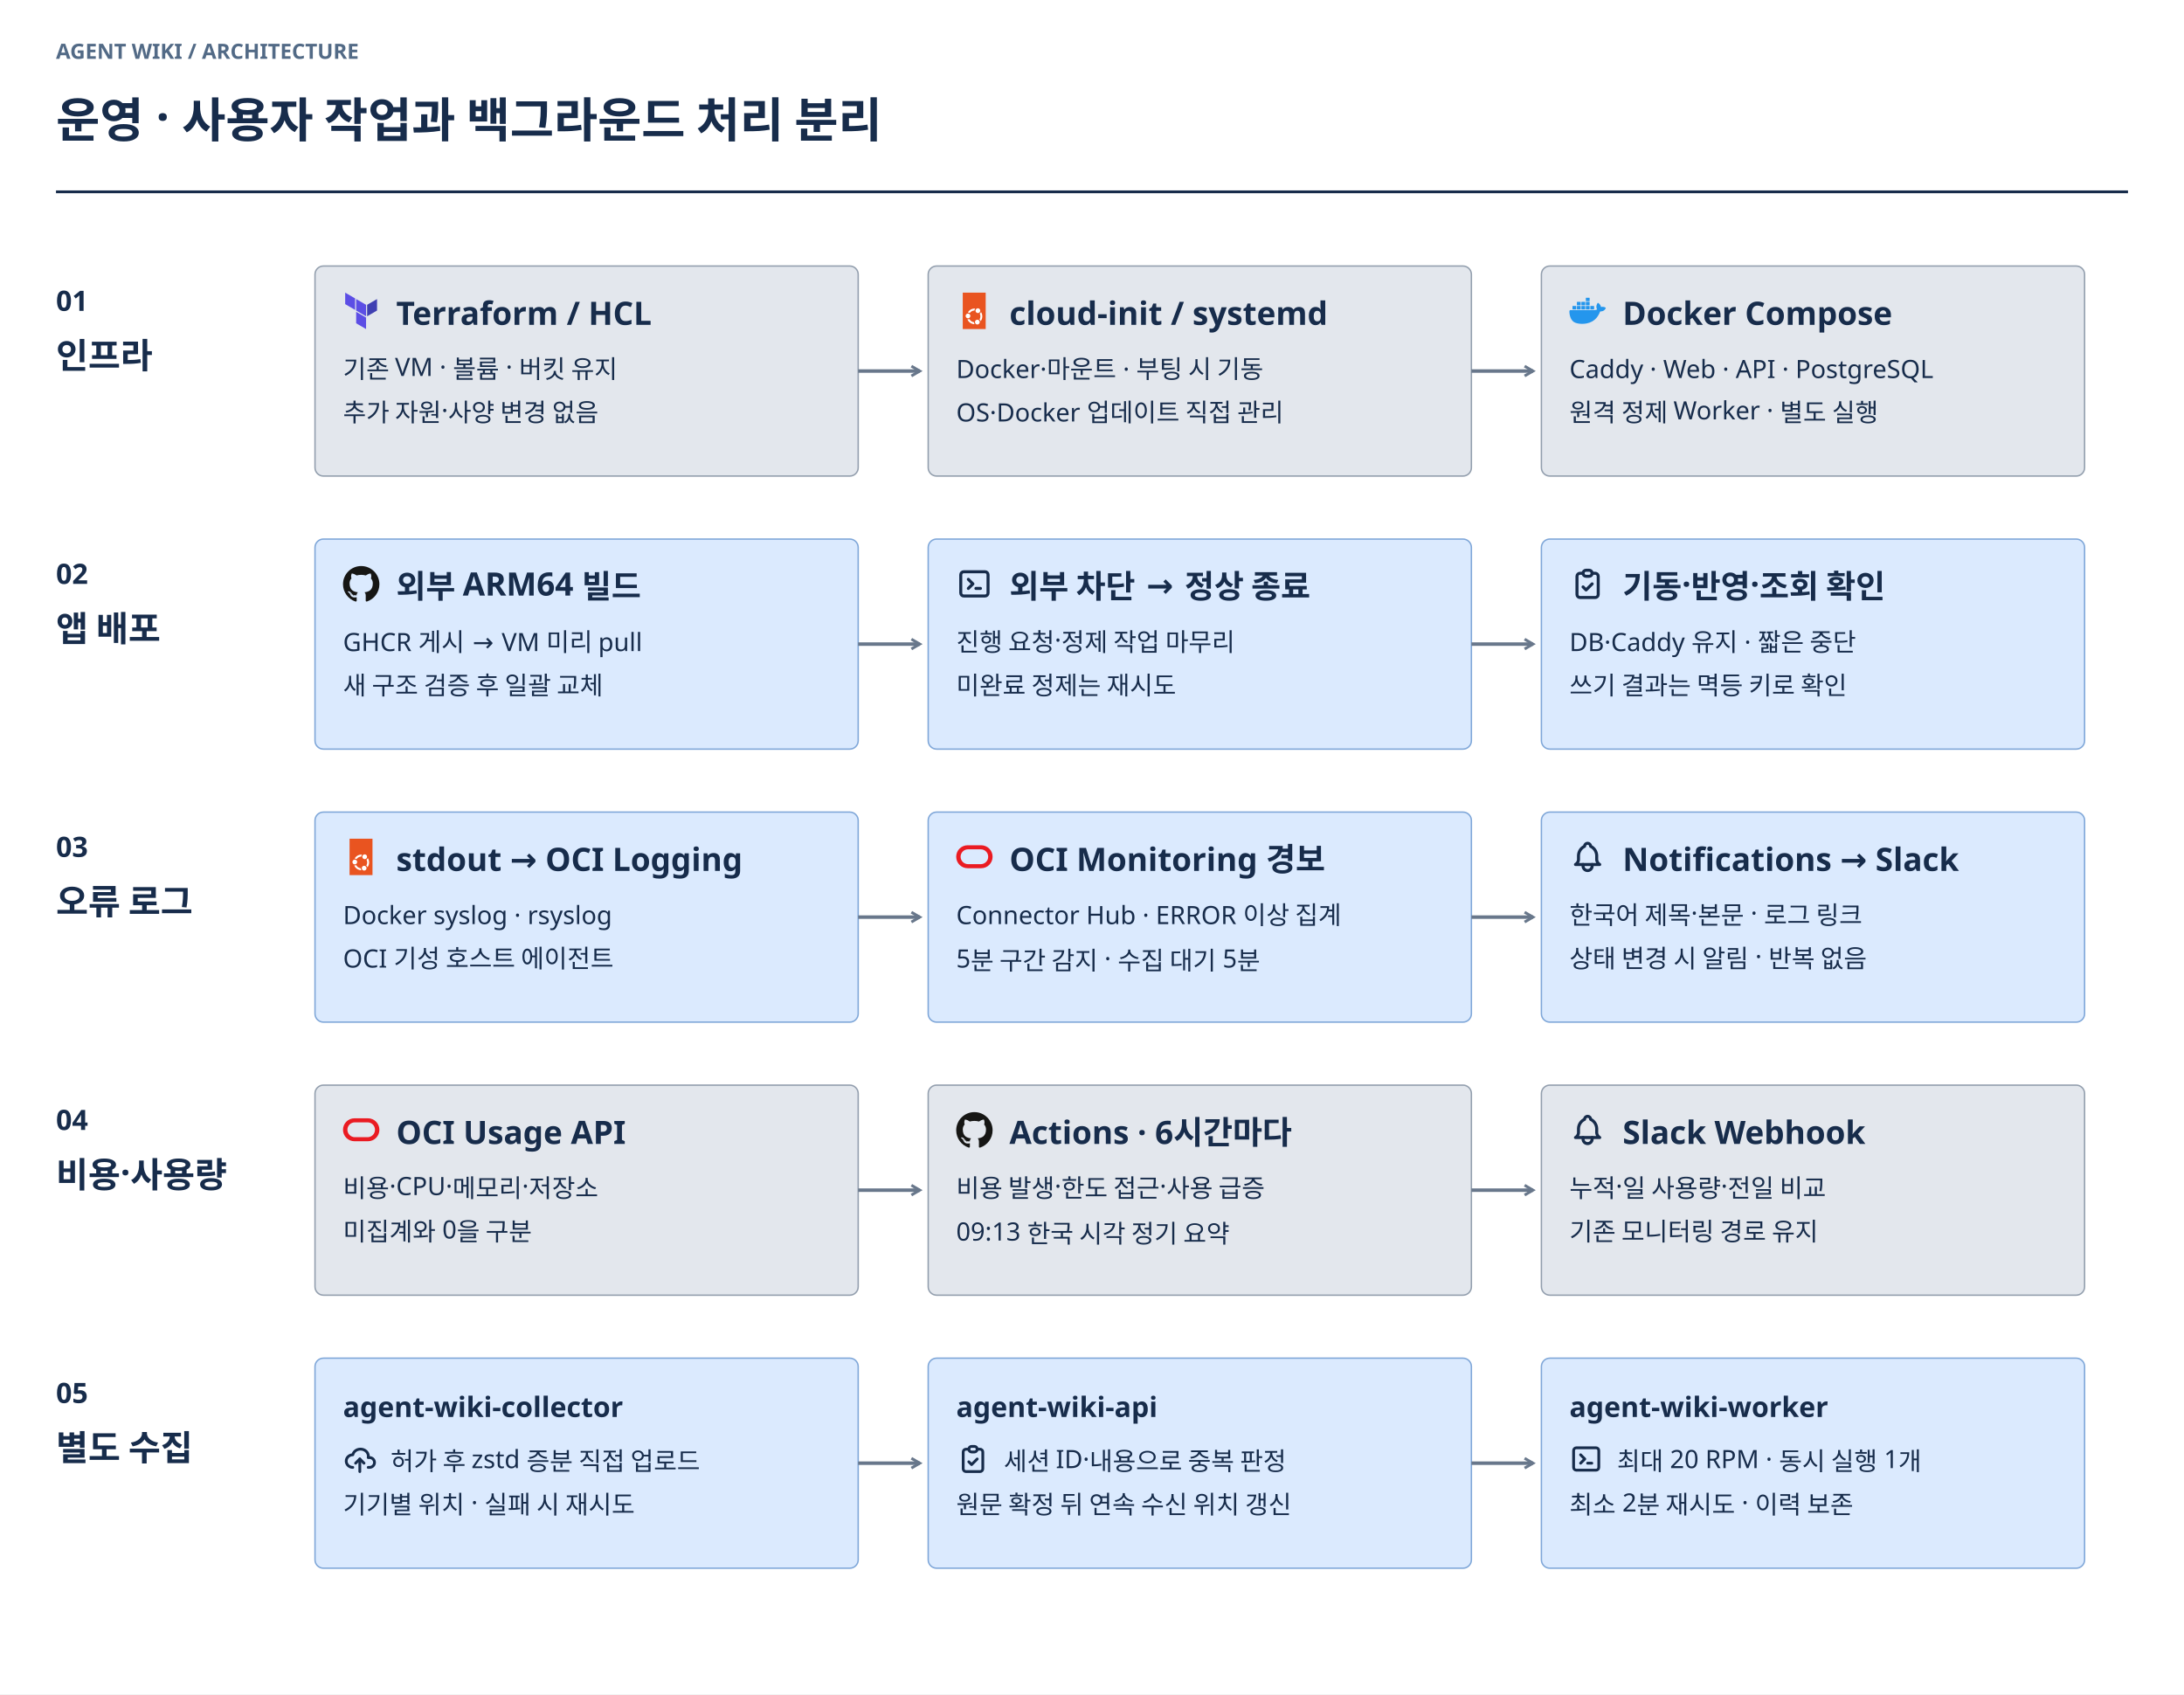
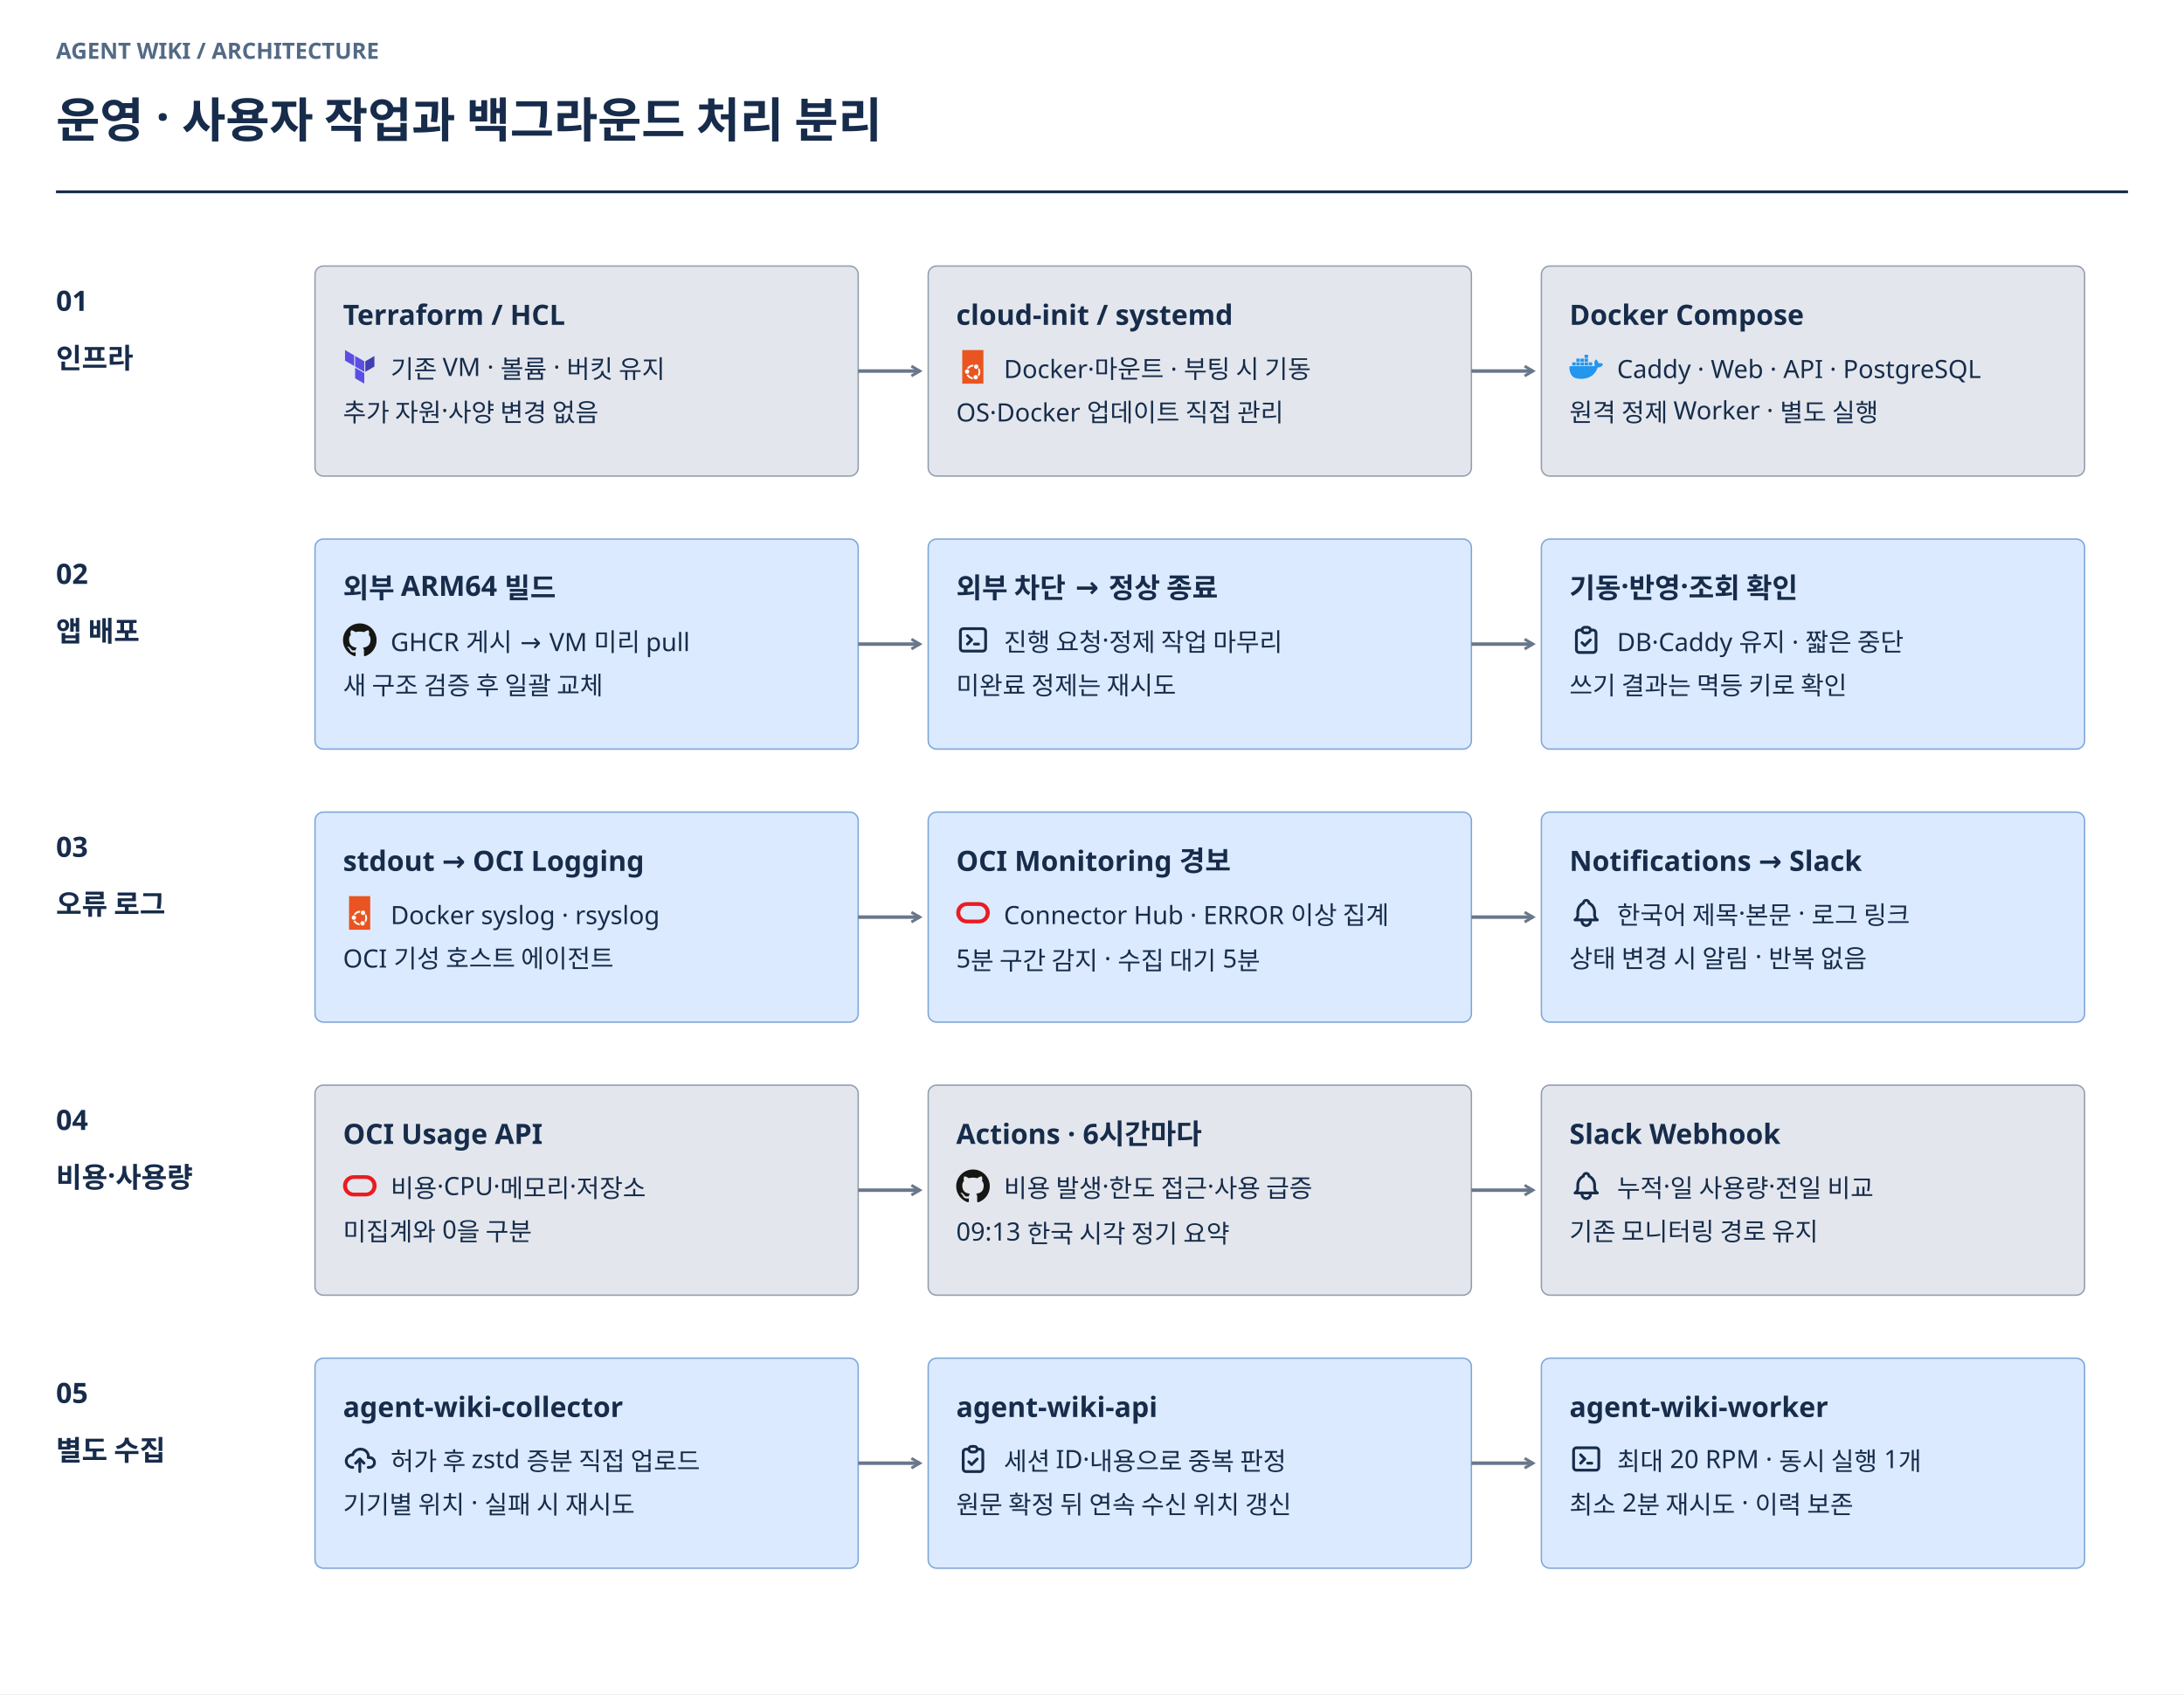
<svg xmlns="http://www.w3.org/2000/svg" width="1560" height="1210" viewBox="0 0 1560 1210" role="img" aria-labelledby="title desc">
  <defs>
    <marker id="arrow-ingest" markerWidth="9" markerHeight="9" refX="7" refY="4.5" orient="auto-start-reverse" markerUnits="userSpaceOnUse">
      <path d="M1 1 L7 4.5 L1 8" fill="none" stroke="#B35C00" stroke-width="2" />
    </marker>
    <marker id="arrow-query" markerWidth="9" markerHeight="9" refX="7" refY="4.5" orient="auto-start-reverse" markerUnits="userSpaceOnUse">
      <path d="M1 1 L7 4.5 L1 8" fill="none" stroke="#245CC5" stroke-width="2" />
    </marker>
    <marker id="arrow-ops" markerWidth="9" markerHeight="9" refX="7" refY="4.5" orient="auto-start-reverse" markerUnits="userSpaceOnUse">
      <path d="M1 1 L7 4.5 L1 8" fill="none" stroke="#68778B" stroke-width="2" />
    </marker>
    <marker id="arrow-relation" markerWidth="9" markerHeight="9" refX="7" refY="4.5" orient="auto-start-reverse" markerUnits="userSpaceOnUse">
      <path d="M1 1 L7 4.5 L1 8" fill="none" stroke="#8054A3" stroke-width="2" />
    </marker>
  </defs>
  <g font-family="Noto Sans KR, sans-serif">
    <rect width="1560" height="1210" fill="#FFFFFF" />
-     <text x="40" y="42" font-size="15" font-weight="700" fill="#526A86">AGENT WIKI / ARCHITECTURE</text>
+     <text x="40" y="42" font-size="16" font-weight="700" fill="#526A86">AGENT WIKI / ARCHITECTURE</text>
    <text x="40" y="98" font-size="34" font-weight="700" fill="#172C4B">운영 · 사용자 작업과 백그라운드 처리 분리</text>
    <path d="M40 137 H1520" stroke="#172C4B" stroke-width="2" />
    <text x="40" y="222" font-size="20" font-weight="700" fill="#172C4B">01</text>
-     <text x="40" y="263" font-size="25" font-weight="700" fill="#172C4B">인프라</text>
+     <text x="40" y="263" font-size="20" font-weight="700" fill="#172C4B">인프라</text>
    <rect x="225" y="190" width="388" height="150" rx="6" fill="#E3E7ED" stroke="#929EAD" />
-     <svg fill="none" viewBox="0 0 100 100" x="245" y="209" width="26" height="26" color="#172C4B">
+     <text x="245" y="232" font-size="20" font-weight="700" fill="#172C4B">Terraform / HCL</text>
+     <svg fill="none" viewBox="0 0 100 100" x="245" y="250" width="24" height="24" color="#172C4B">
      <path fill="#5c4ee5" d="M6 0v31.563l27.181 15.793V15.788zm57.344 33.4L36.156 17.619V49.18l27.188 15.794zm-.007 66.6-27.18-15.787V52.65l27.18 15.781z" />
      <path fill="#4040b2" d="M66.319 33.4v31.575L93.5 49.18V17.62z" />
    </svg>
-     <text x="283" y="232" font-size="23" font-weight="700" fill="#172C4B">Terraform / HCL</text>
-     <text x="245" y="270" font-size="18" font-weight="400" fill="#172C4B">기존 VM · 볼륨 · 버킷 유지</text>
+     <text x="279" y="270" font-size="18" font-weight="400" fill="#172C4B">기존 VM · 볼륨 · 버킷 유지</text>
    <text x="245" y="301" font-size="18" font-weight="400" fill="#172C4B">추가 자원·사양 변경 없음</text>
    <path d="M613 265 H657" fill="none" stroke="#68778B" stroke-width="2.5" stroke-linejoin="round" marker-end="url(#arrow-ops)" />
    <rect x="663" y="190" width="388" height="150" rx="6" fill="#E3E7ED" stroke="#929EAD" />
-     <svg fill="none" viewBox="0 0 100 100" x="683" y="209" width="26" height="26" color="#172C4B">
+     <text x="683" y="232" font-size="20" font-weight="700" fill="#172C4B">cloud-init / systemd</text>
+     <svg fill="none" viewBox="0 0 100 100" x="683" y="250" width="24" height="24" color="#172C4B">
      <path fill="#e95420" d="M81.018 0H18v100h63.018z" />
      <path fill="#fff" d="M32.408 70.555c3.602 0 6.524-2.944 6.524-6.576 0-3.63-2.922-6.574-6.524-6.574-3.603 0-6.523 2.943-6.523 6.575 0 3.63 2.92 6.575 6.523 6.575m27.17-14.418c3.604 0 6.524-2.943 6.524-6.575 0-3.63-2.92-6.575-6.524-6.575-3.602 0-6.523 2.944-6.523 6.575s2.921 6.575 6.523 6.575M47.122 80.905c-4.7-1.015-8.626-4.04-10.834-8.33a9.3 9.3 0 0 1-5.578.69C33.38 79.877 39.045 84.68 46 86.183c1.526.33 3.08.49 4.633.48a9.45 9.45 0 0 1-1.91-5.498 16 16 0 0 1-1.6-.263zm10.99 6.61c3.603 0 6.523-2.944 6.523-6.575s-2.92-6.575-6.523-6.575-6.524 2.943-6.524 6.575c0 3.63 2.921 6.575 6.523 6.575m9.078-8.99a21.62 21.62 0 0 0 4.241-17.358 21.7 21.7 0 0 0-3.173-7.882 9.45 9.45 0 0 1-3.668 4.33 16.2 16.2 0 0 1 1.508 10.918 16.2 16.2 0 0 1-2.029 5.094 9.45 9.45 0 0 1 3.123 4.9zM31.906 54.55a9.2 9.2 0 0 1 2.465.2 9.2 9.2 0 0 1 2.979 1.21c2.937-4.258 7.676-6.812 12.811-6.908a9.53 9.53 0 0 1 1.98-5.333c-8.205-.654-16.178 3.614-20.238 10.833z" />
    </svg>
-     <text x="721" y="232" font-size="23" font-weight="700" fill="#172C4B">cloud-init / systemd</text>
-     <text x="683" y="270" font-size="18" font-weight="400" fill="#172C4B">Docker·마운트 · 부팅 시 기동</text>
+     <text x="717" y="270" font-size="18" font-weight="400" fill="#172C4B">Docker·마운트 · 부팅 시 기동</text>
    <text x="683" y="301" font-size="18" font-weight="400" fill="#172C4B">OS·Docker 업데이트 직접 관리</text>
    <path d="M1051 265 H1095" fill="none" stroke="#68778B" stroke-width="2.5" stroke-linejoin="round" marker-end="url(#arrow-ops)" />
    <rect x="1101" y="190" width="388" height="150" rx="6" fill="#E3E7ED" stroke="#929EAD" />
-     <svg fill="none" viewBox="0 0 100 100" x="1121" y="209" width="26" height="26" color="#172C4B">
-       <g fill="#2496ed" clip-path="url(#docker-1121-209-a)">
+     <text x="1121" y="232" font-size="20" font-weight="700" fill="#172C4B">Docker Compose</text>
+     <svg fill="none" viewBox="0 0 100 100" x="1121" y="250" width="24" height="24" color="#172C4B">
+       <g fill="#2496ed" clip-path="url(#docker-1121-250-a)">
        <path d="M99.014 41.088c-.271-.215-2.803-2.127-8.142-2.127-1.41.006-2.817.127-4.207.362-1.034-7.083-6.89-10.537-7.153-10.692l-1.433-.827-.943 1.361a19.2 19.2 0 0 0-2.55 5.96c-.955 4.043-.374 7.84 1.68 11.087-2.48 1.382-6.459 1.723-7.264 1.753H3.131a3.13 3.13 0 0 0-3.127 3.113A47.4 47.4 0 0 0 2.89 68.004c2.27 5.951 5.645 10.334 10.037 13.017 4.922 3.014 12.918 4.736 21.982 4.736a65.6 65.6 0 0 0 12.207-1.106 51 51 0 0 0 15.932-5.787 43.8 43.8 0 0 0 10.872-8.9c5.22-5.908 8.328-12.488 10.64-18.335h.922c5.714 0 9.227-2.286 11.165-4.203a12.2 12.2 0 0 0 2.945-4.361l.409-1.197z" />
        <path d="M9.236 46.036h8.827a.77.77 0 0 0 .771-.771v-7.863a.77.77 0 0 0-.766-.775H9.236a.77.77 0 0 0-.77.771v7.867c0 .426.345.77.77.77m12.164.001h8.828a.77.77 0 0 0 .77-.771v-7.863a.77.77 0 0 0-.766-.775H21.4a.775.775 0 0 0-.775.775v7.863c.003.426.349.77.775.77m12.35.001h8.827a.77.77 0 0 0 .77-.771v-7.863a.77.77 0 0 0-.766-.775h-8.832a.77.77 0 0 0-.77.771v7.867c0 .426.345.77.77.77m12.204.001h8.827a.775.775 0 0 0 .775-.771v-7.863a.775.775 0 0 0-.775-.775h-8.827a.77.77 0 0 0-.771.771v7.867c0 .426.345.77.77.77M21.4 34.724h8.828a.775.775 0 0 0 .77-.775v-7.862a.77.77 0 0 0-.77-.771H21.4a.775.775 0 0 0-.776.77v7.863a.78.78 0 0 0 .776.775m12.35 0h8.827a.775.775 0 0 0 .77-.775v-7.862a.77.77 0 0 0-.77-.771H33.75a.77.77 0 0 0-.771.77v7.863c0 .426.344.773.77.775m12.204 0h8.827a.78.78 0 0 0 .775-.775v-7.862a.775.775 0 0 0-.775-.771h-8.827a.77.77 0 0 0-.771.77v7.863c0 .426.344.773.77.775m.001-11.316h8.827a.775.775 0 0 0 .775-.77V14.77a.775.775 0 0 0-.775-.77h-8.827a.77.77 0 0 0-.771.77v7.868c0 .425.345.77.77.77m12.311 22.628h8.827a.775.775 0 0 0 .775-.771v-7.863a.775.775 0 0 0-.775-.775h-8.827a.77.77 0 0 0-.77.771v7.867c0 .426.345.77.77.77" />
      </g>
      <defs>
-         <clipPath id="docker-1121-209-a">
+         <clipPath id="docker-1121-250-a">
          <path fill="#fff" d="M0 0h100v100H0z" />
        </clipPath>
      </defs>
    </svg>
-     <text x="1159" y="232" font-size="23" font-weight="700" fill="#172C4B">Docker Compose</text>
-     <text x="1121" y="270" font-size="18" font-weight="400" fill="#172C4B">Caddy · Web · API · PostgreSQL</text>
+     <text x="1155" y="270" font-size="18" font-weight="400" fill="#172C4B">Caddy · Web · API · PostgreSQL</text>
    <text x="1121" y="301" font-size="18" font-weight="400" fill="#172C4B">원격 정제 Worker · 별도 실행</text>
    <text x="40" y="417" font-size="20" font-weight="700" fill="#172C4B">02</text>
-     <text x="40" y="458" font-size="25" font-weight="700" fill="#172C4B">앱 배포</text>
+     <text x="40" y="458" font-size="20" font-weight="700" fill="#172C4B">앱 배포</text>
    <rect x="225" y="385" width="388" height="150" rx="6" fill="#DBEAFE" stroke="#7EA6D8" />
-     <svg fill="none" viewBox="0 0 100 100" x="245" y="404" width="26" height="26" color="#172C4B">
+     <text x="245" y="427" font-size="20" font-weight="700" fill="#172C4B">외부 ARM64 빌드</text>
+     <svg fill="none" viewBox="0 0 100 100" x="245" y="445" width="24" height="24" color="#172C4B">
      <path fill="#161614" d="M50 1C22.39 1 0 23.386 0 51c0 22.092 14.327 40.834 34.193 47.446 2.499.462 3.417-1.085 3.417-2.406 0-1.192-.047-5.131-.068-9.309-13.91 3.025-16.846-5.9-16.846-5.9-2.274-5.779-5.551-7.315-5.551-7.315-4.537-3.104.341-3.04.341-3.04 5.022.353 7.665 5.153 7.665 5.153 4.46 7.644 11.697 5.434 14.55 4.156.449-3.232 1.745-5.437 3.175-6.686-11.106-1.264-22.78-5.552-22.78-24.71 0-5.459 1.953-9.92 5.151-13.42-.519-1.26-2.23-6.346.485-13.233 0 0 4.198-1.344 13.753 5.125 3.988-1.108 8.266-1.663 12.515-1.682 4.25.019 8.53.574 12.526 1.682 9.544-6.469 13.736-5.125 13.736-5.125 2.722 6.887 1.01 11.973.49 13.232 3.206 3.502 5.146 7.962 5.146 13.42 0 19.205-11.697 23.434-22.83 24.671 1.793 1.552 3.391 4.595 3.391 9.26 0 6.69-.058 12.074-.058 13.721 0 1.33.9 2.89 3.435 2.399C85.692 91.819 100 73.085 100 51c0-27.614-22.386-50-50-50" />
      <path fill="#161614" d="M18.727 72.227c-.11.248-.502.322-.857.152-.363-.163-.567-.502-.45-.751.109-.256.5-.327.862-.156.363.163.57.505.445.755m2.46 2.194c-.24.221-.706.118-1.022-.231-.327-.349-.388-.814-.146-1.04.246-.22.698-.117 1.026.232.327.353.39.816.14 1.04zm1.687 2.808c-.307.213-.808.013-1.118-.432-.306-.444-.306-.977.007-1.191.31-.214.804-.021 1.118.42.305.452.305.985-.008 1.203m2.853 3.252c-.274.302-.858.22-1.285-.192-.437-.403-.56-.975-.284-1.277.277-.303.864-.218 1.295.191.434.403.566.979.274 1.278m3.688 1.098c-.12.391-.683.57-1.25.403-.565-.171-.935-.63-.821-1.026.118-.394.682-.58 1.253-.401.565.17.936.625.818 1.024m4.197.465c.014.413-.466.755-1.06.762-.599.013-1.082-.32-1.088-.726 0-.416.469-.755 1.067-.765.594-.012 1.081.32 1.081.73m4.123-.158c.071.403-.342.816-.932.926-.58.106-1.118-.143-1.192-.541-.072-.413.35-.826.928-.933.592-.103 1.12.14 1.196.548" />
    </svg>
-     <text x="283" y="427" font-size="23" font-weight="700" fill="#172C4B">외부 ARM64 빌드</text>
-     <text x="245" y="465" font-size="18" font-weight="400" fill="#172C4B">GHCR 게시 → VM 미리 pull</text>
+     <text x="279" y="465" font-size="18" font-weight="400" fill="#172C4B">GHCR 게시 → VM 미리 pull</text>
    <text x="245" y="496" font-size="18" font-weight="400" fill="#172C4B">새 구조 검증 후 일괄 교체</text>
    <path d="M613 460 H657" fill="none" stroke="#68778B" stroke-width="2.5" stroke-linejoin="round" marker-end="url(#arrow-ops)" />
    <rect x="663" y="385" width="388" height="150" rx="6" fill="#DBEAFE" stroke="#7EA6D8" />
-     <svg width="26" height="26" viewBox="0 0 24 24" fill="none" stroke="currentColor" stroke-width="2" stroke-linecap="round" stroke-linejoin="round" x="683" y="404" color="#172C4B">
+     <text x="683" y="427" font-size="20" font-weight="700" fill="#172C4B">외부 차단 → 정상 종료</text>
+     <svg width="24" height="24" viewBox="0 0 24 24" fill="none" stroke="currentColor" stroke-width="2" stroke-linecap="round" stroke-linejoin="round" x="683" y="445" color="#172C4B">
      <path d="M8 9l3 3l-3 3" />
      <path d="M13 15l3 0" />
      <path d="M3 4m0 2a2 2 0 0 1 2 -2h14a2 2 0 0 1 2 2v12a2 2 0 0 1 -2 2h-14a2 2 0 0 1 -2 -2z" />
    </svg>
-     <text x="721" y="427" font-size="23" font-weight="700" fill="#172C4B">외부 차단 → 정상 종료</text>
-     <text x="683" y="465" font-size="18" font-weight="400" fill="#172C4B">진행 요청·정제 작업 마무리</text>
+     <text x="717" y="465" font-size="18" font-weight="400" fill="#172C4B">진행 요청·정제 작업 마무리</text>
    <text x="683" y="496" font-size="18" font-weight="400" fill="#172C4B">미완료 정제는 재시도</text>
    <path d="M1051 460 H1095" fill="none" stroke="#68778B" stroke-width="2.5" stroke-linejoin="round" marker-end="url(#arrow-ops)" />
    <rect x="1101" y="385" width="388" height="150" rx="6" fill="#DBEAFE" stroke="#7EA6D8" />
-     <svg width="26" height="26" viewBox="0 0 24 24" fill="none" stroke="currentColor" stroke-width="2" stroke-linecap="round" stroke-linejoin="round" x="1121" y="404" color="#172C4B">
+     <text x="1121" y="427" font-size="20" font-weight="700" fill="#172C4B">기동·반영·조회 확인</text>
+     <svg width="24" height="24" viewBox="0 0 24 24" fill="none" stroke="currentColor" stroke-width="2" stroke-linecap="round" stroke-linejoin="round" x="1121" y="445" color="#172C4B">
      <path d="M9 5h-2a2 2 0 0 0 -2 2v12a2 2 0 0 0 2 2h10a2 2 0 0 0 2 -2v-12a2 2 0 0 0 -2 -2h-2" />
      <path d="M9 3m0 2a2 2 0 0 1 2 -2h2a2 2 0 0 1 2 2v0a2 2 0 0 1 -2 2h-2a2 2 0 0 1 -2 -2z" />
      <path d="M9 14l2 2l4 -4" />
    </svg>
-     <text x="1159" y="427" font-size="23" font-weight="700" fill="#172C4B">기동·반영·조회 확인</text>
-     <text x="1121" y="465" font-size="18" font-weight="400" fill="#172C4B">DB·Caddy 유지 · 짧은 중단</text>
+     <text x="1155" y="465" font-size="18" font-weight="400" fill="#172C4B">DB·Caddy 유지 · 짧은 중단</text>
    <text x="1121" y="496" font-size="18" font-weight="400" fill="#172C4B">쓰기 결과는 멱등 키로 확인</text>
    <text x="40" y="612" font-size="20" font-weight="700" fill="#172C4B">03</text>
-     <text x="40" y="653" font-size="25" font-weight="700" fill="#172C4B">오류 로그</text>
+     <text x="40" y="653" font-size="20" font-weight="700" fill="#172C4B">오류 로그</text>
    <rect x="225" y="580" width="388" height="150" rx="6" fill="#DBEAFE" stroke="#7EA6D8" />
-     <svg fill="none" viewBox="0 0 100 100" x="245" y="599" width="26" height="26" color="#172C4B">
+     <text x="245" y="622" font-size="20" font-weight="700" fill="#172C4B">stdout → OCI Logging</text>
+     <svg fill="none" viewBox="0 0 100 100" x="245" y="640" width="24" height="24" color="#172C4B">
      <path fill="#e95420" d="M81.018 0H18v100h63.018z" />
      <path fill="#fff" d="M32.408 70.555c3.602 0 6.524-2.944 6.524-6.576 0-3.63-2.922-6.574-6.524-6.574-3.603 0-6.523 2.943-6.523 6.575 0 3.63 2.92 6.575 6.523 6.575m27.17-14.418c3.604 0 6.524-2.943 6.524-6.575 0-3.63-2.92-6.575-6.524-6.575-3.602 0-6.523 2.944-6.523 6.575s2.921 6.575 6.523 6.575M47.122 80.905c-4.7-1.015-8.626-4.04-10.834-8.33a9.3 9.3 0 0 1-5.578.69C33.38 79.877 39.045 84.68 46 86.183c1.526.33 3.08.49 4.633.48a9.45 9.45 0 0 1-1.91-5.498 16 16 0 0 1-1.6-.263zm10.99 6.61c3.603 0 6.523-2.944 6.523-6.575s-2.92-6.575-6.523-6.575-6.524 2.943-6.524 6.575c0 3.63 2.921 6.575 6.523 6.575m9.078-8.99a21.62 21.62 0 0 0 4.241-17.358 21.7 21.7 0 0 0-3.173-7.882 9.45 9.45 0 0 1-3.668 4.33 16.2 16.2 0 0 1 1.508 10.918 16.2 16.2 0 0 1-2.029 5.094 9.45 9.45 0 0 1 3.123 4.9zM31.906 54.55a9.2 9.2 0 0 1 2.465.2 9.2 9.2 0 0 1 2.979 1.21c2.937-4.258 7.676-6.812 12.811-6.908a9.53 9.53 0 0 1 1.98-5.333c-8.205-.654-16.178 3.614-20.238 10.833z" />
    </svg>
-     <text x="283" y="622" font-size="23" font-weight="700" fill="#172C4B">stdout → OCI Logging</text>
-     <text x="245" y="660" font-size="18" font-weight="400" fill="#172C4B">Docker syslog · rsyslog</text>
+     <text x="279" y="660" font-size="18" font-weight="400" fill="#172C4B">Docker syslog · rsyslog</text>
    <text x="245" y="691" font-size="18" font-weight="400" fill="#172C4B">OCI 기성 호스트 에이전트</text>
    <path d="M613 655 H657" fill="none" stroke="#68778B" stroke-width="2.5" stroke-linejoin="round" marker-end="url(#arrow-ops)" />
    <rect x="663" y="580" width="388" height="150" rx="6" fill="#DBEAFE" stroke="#7EA6D8" />
-     <svg fill="none" viewBox="0 0 100 100" x="683" y="599" width="26" height="26" color="#172C4B">
+     <text x="683" y="622" font-size="20" font-weight="700" fill="#172C4B">OCI Monitoring 경보</text>
+     <svg fill="none" viewBox="0 0 100 100" x="683" y="640" width="24" height="24" color="#172C4B">
      <path fill="#ea1b22" d="M31.529 81.056C14.013 81.056 0 67.044 0 49.528s14.013-31.529 31.529-31.529H68.47c17.517 0 31.53 14.013 31.53 31.529S85.987 81.056 68.471 81.056zM67.516 69.91c11.465 0 20.382-9.236 20.382-20.382 0-11.465-9.236-20.382-20.382-20.382H32.484c-11.465 0-20.382 9.235-20.382 20.382 0 11.146 9.236 20.382 20.382 20.382z" />
    </svg>
-     <text x="721" y="622" font-size="23" font-weight="700" fill="#172C4B">OCI Monitoring 경보</text>
-     <text x="683" y="660" font-size="18" font-weight="400" fill="#172C4B">Connector Hub · ERROR 이상 집계</text>
+     <text x="717" y="660" font-size="18" font-weight="400" fill="#172C4B">Connector Hub · ERROR 이상 집계</text>
    <text x="683" y="691" font-size="18" font-weight="400" fill="#172C4B">5분 구간 감지 · 수집 대기 5분</text>
    <path d="M1051 655 H1095" fill="none" stroke="#68778B" stroke-width="2.5" stroke-linejoin="round" marker-end="url(#arrow-ops)" />
    <rect x="1101" y="580" width="388" height="150" rx="6" fill="#DBEAFE" stroke="#7EA6D8" />
-     <svg width="26" height="26" viewBox="0 0 24 24" fill="none" stroke="currentColor" stroke-width="2" stroke-linecap="round" stroke-linejoin="round" x="1121" y="599" color="#172C4B">
+     <text x="1121" y="622" font-size="20" font-weight="700" fill="#172C4B">Notifications → Slack</text>
+     <svg width="24" height="24" viewBox="0 0 24 24" fill="none" stroke="currentColor" stroke-width="2" stroke-linecap="round" stroke-linejoin="round" x="1121" y="640" color="#172C4B">
      <path d="M10 5a2 2 0 1 1 4 0a7 7 0 0 1 4 6v3a4 4 0 0 0 2 3h-16a4 4 0 0 0 2 -3v-3a7 7 0 0 1 4 -6" />
      <path d="M9 17v1a3 3 0 0 0 6 0v-1" />
    </svg>
-     <text x="1159" y="622" font-size="23" font-weight="700" fill="#172C4B">Notifications → Slack</text>
-     <text x="1121" y="660" font-size="18" font-weight="400" fill="#172C4B">한국어 제목·본문 · 로그 링크</text>
+     <text x="1155" y="660" font-size="18" font-weight="400" fill="#172C4B">한국어 제목·본문 · 로그 링크</text>
    <text x="1121" y="691" font-size="18" font-weight="400" fill="#172C4B">상태 변경 시 알림 · 반복 없음</text>
    <text x="40" y="807" font-size="20" font-weight="700" fill="#172C4B">04</text>
-     <text x="40" y="848" font-size="25" font-weight="700" fill="#172C4B">비용·사용량</text>
+     <text x="40" y="848" font-size="20" font-weight="700" fill="#172C4B">비용·사용량</text>
    <rect x="225" y="775" width="388" height="150" rx="6" fill="#E3E7ED" stroke="#929EAD" />
-     <svg fill="none" viewBox="0 0 100 100" x="245" y="794" width="26" height="26" color="#172C4B">
+     <text x="245" y="817" font-size="20" font-weight="700" fill="#172C4B">OCI Usage API</text>
+     <svg fill="none" viewBox="0 0 100 100" x="245" y="835" width="24" height="24" color="#172C4B">
      <path fill="#ea1b22" d="M31.529 81.056C14.013 81.056 0 67.044 0 49.528s14.013-31.529 31.529-31.529H68.47c17.517 0 31.53 14.013 31.53 31.529S85.987 81.056 68.471 81.056zM67.516 69.91c11.465 0 20.382-9.236 20.382-20.382 0-11.465-9.236-20.382-20.382-20.382H32.484c-11.465 0-20.382 9.235-20.382 20.382 0 11.146 9.236 20.382 20.382 20.382z" />
    </svg>
-     <text x="283" y="817" font-size="23" font-weight="700" fill="#172C4B">OCI Usage API</text>
-     <text x="245" y="855" font-size="18" font-weight="400" fill="#172C4B">비용·CPU·메모리·저장소</text>
+     <text x="279" y="855" font-size="18" font-weight="400" fill="#172C4B">비용·CPU·메모리·저장소</text>
    <text x="245" y="886" font-size="18" font-weight="400" fill="#172C4B">미집계와 0을 구분</text>
    <path d="M613 850 H657" fill="none" stroke="#68778B" stroke-width="2.5" stroke-linejoin="round" marker-end="url(#arrow-ops)" />
    <rect x="663" y="775" width="388" height="150" rx="6" fill="#E3E7ED" stroke="#929EAD" />
-     <svg fill="none" viewBox="0 0 100 100" x="683" y="794" width="26" height="26" color="#172C4B">
+     <text x="683" y="817" font-size="20" font-weight="700" fill="#172C4B">Actions · 6시간마다</text>
+     <svg fill="none" viewBox="0 0 100 100" x="683" y="835" width="24" height="24" color="#172C4B">
      <path fill="#161614" d="M50 1C22.39 1 0 23.386 0 51c0 22.092 14.327 40.834 34.193 47.446 2.499.462 3.417-1.085 3.417-2.406 0-1.192-.047-5.131-.068-9.309-13.91 3.025-16.846-5.9-16.846-5.9-2.274-5.779-5.551-7.315-5.551-7.315-4.537-3.104.341-3.04.341-3.04 5.022.353 7.665 5.153 7.665 5.153 4.46 7.644 11.697 5.434 14.55 4.156.449-3.232 1.745-5.437 3.175-6.686-11.106-1.264-22.78-5.552-22.78-24.71 0-5.459 1.953-9.92 5.151-13.42-.519-1.26-2.23-6.346.485-13.233 0 0 4.198-1.344 13.753 5.125 3.988-1.108 8.266-1.663 12.515-1.682 4.25.019 8.53.574 12.526 1.682 9.544-6.469 13.736-5.125 13.736-5.125 2.722 6.887 1.01 11.973.49 13.232 3.206 3.502 5.146 7.962 5.146 13.42 0 19.205-11.697 23.434-22.83 24.671 1.793 1.552 3.391 4.595 3.391 9.26 0 6.69-.058 12.074-.058 13.721 0 1.33.9 2.89 3.435 2.399C85.692 91.819 100 73.085 100 51c0-27.614-22.386-50-50-50" />
      <path fill="#161614" d="M18.727 72.227c-.11.248-.502.322-.857.152-.363-.163-.567-.502-.45-.751.109-.256.5-.327.862-.156.363.163.57.505.445.755m2.46 2.194c-.24.221-.706.118-1.022-.231-.327-.349-.388-.814-.146-1.04.246-.22.698-.117 1.026.232.327.353.39.816.14 1.04zm1.687 2.808c-.307.213-.808.013-1.118-.432-.306-.444-.306-.977.007-1.191.31-.214.804-.021 1.118.42.305.452.305.985-.008 1.203m2.853 3.252c-.274.302-.858.22-1.285-.192-.437-.403-.56-.975-.284-1.277.277-.303.864-.218 1.295.191.434.403.566.979.274 1.278m3.688 1.098c-.12.391-.683.57-1.25.403-.565-.171-.935-.63-.821-1.026.118-.394.682-.58 1.253-.401.565.17.936.625.818 1.024m4.197.465c.014.413-.466.755-1.06.762-.599.013-1.082-.32-1.088-.726 0-.416.469-.755 1.067-.765.594-.012 1.081.32 1.081.73m4.123-.158c.071.403-.342.816-.932.926-.58.106-1.118-.143-1.192-.541-.072-.413.35-.826.928-.933.592-.103 1.12.14 1.196.548" />
    </svg>
-     <text x="721" y="817" font-size="23" font-weight="700" fill="#172C4B">Actions · 6시간마다</text>
-     <text x="683" y="855" font-size="18" font-weight="400" fill="#172C4B">비용 발생·한도 접근·사용 급증</text>
+     <text x="717" y="855" font-size="18" font-weight="400" fill="#172C4B">비용 발생·한도 접근·사용 급증</text>
    <text x="683" y="886" font-size="18" font-weight="400" fill="#172C4B">09:13 한국 시각 정기 요약</text>
    <path d="M1051 850 H1095" fill="none" stroke="#68778B" stroke-width="2.5" stroke-linejoin="round" marker-end="url(#arrow-ops)" />
    <rect x="1101" y="775" width="388" height="150" rx="6" fill="#E3E7ED" stroke="#929EAD" />
-     <svg width="26" height="26" viewBox="0 0 24 24" fill="none" stroke="currentColor" stroke-width="2" stroke-linecap="round" stroke-linejoin="round" x="1121" y="794" color="#172C4B">
+     <text x="1121" y="817" font-size="20" font-weight="700" fill="#172C4B">Slack Webhook</text>
+     <svg width="24" height="24" viewBox="0 0 24 24" fill="none" stroke="currentColor" stroke-width="2" stroke-linecap="round" stroke-linejoin="round" x="1121" y="835" color="#172C4B">
      <path d="M10 5a2 2 0 1 1 4 0a7 7 0 0 1 4 6v3a4 4 0 0 0 2 3h-16a4 4 0 0 0 2 -3v-3a7 7 0 0 1 4 -6" />
      <path d="M9 17v1a3 3 0 0 0 6 0v-1" />
    </svg>
-     <text x="1159" y="817" font-size="23" font-weight="700" fill="#172C4B">Slack Webhook</text>
-     <text x="1121" y="855" font-size="18" font-weight="400" fill="#172C4B">누적·일 사용량·전일 비교</text>
+     <text x="1155" y="855" font-size="18" font-weight="400" fill="#172C4B">누적·일 사용량·전일 비교</text>
    <text x="1121" y="886" font-size="18" font-weight="400" fill="#172C4B">기존 모니터링 경로 유지</text>
    <text x="40" y="1002" font-size="20" font-weight="700" fill="#172C4B">05</text>
-     <text x="40" y="1043" font-size="25" font-weight="700" fill="#172C4B">별도 수집</text>
+     <text x="40" y="1043" font-size="20" font-weight="700" fill="#172C4B">별도 수집</text>
    <rect x="225" y="970" width="388" height="150" rx="6" fill="#DBEAFE" stroke="#7EA6D8" />
    <text x="245" y="1012" font-size="20" font-weight="700" fill="#172C4B">agent-wiki-collector</text>
    <svg width="24" height="24" viewBox="0 0 24 24" fill="none" stroke="currentColor" stroke-width="2" stroke-linecap="round" stroke-linejoin="round" x="245" y="1030" color="#172C4B">
      <path d="M7 18a4.6 4.4 0 0 1 0 -9a5 4.5 0 0 1 11 2h1a3.5 3.5 0 0 1 0 7h-1" />
      <path d="M9 15l3 -3l3 3" />
      <path d="M12 12l0 9" />
    </svg>
    <text x="279" y="1050" font-size="18" font-weight="400" fill="#172C4B">허가 후 zstd 증분 직접 업로드</text>
    <text x="245" y="1081" font-size="18" font-weight="400" fill="#172C4B">기기별 위치 · 실패 시 재시도</text>
    <path d="M613 1045 H657" fill="none" stroke="#68778B" stroke-width="2.5" stroke-linejoin="round" marker-end="url(#arrow-ops)" />
    <rect x="663" y="970" width="388" height="150" rx="6" fill="#DBEAFE" stroke="#7EA6D8" />
    <text x="683" y="1012" font-size="20" font-weight="700" fill="#172C4B">agent-wiki-api</text>
    <svg width="24" height="24" viewBox="0 0 24 24" fill="none" stroke="currentColor" stroke-width="2" stroke-linecap="round" stroke-linejoin="round" x="683" y="1030" color="#172C4B">
      <path d="M9 5h-2a2 2 0 0 0 -2 2v12a2 2 0 0 0 2 2h10a2 2 0 0 0 2 -2v-12a2 2 0 0 0 -2 -2h-2" />
      <path d="M9 3m0 2a2 2 0 0 1 2 -2h2a2 2 0 0 1 2 2v0a2 2 0 0 1 -2 2h-2a2 2 0 0 1 -2 -2z" />
      <path d="M9 14l2 2l4 -4" />
    </svg>
    <text x="717" y="1050" font-size="18" font-weight="400" fill="#172C4B">세션 ID·내용으로 중복 판정</text>
    <text x="683" y="1081" font-size="18" font-weight="400" fill="#172C4B">원문 확정 뒤 연속 수신 위치 갱신</text>
    <path d="M1051 1045 H1095" fill="none" stroke="#68778B" stroke-width="2.5" stroke-linejoin="round" marker-end="url(#arrow-ops)" />
    <rect x="1101" y="970" width="388" height="150" rx="6" fill="#DBEAFE" stroke="#7EA6D8" />
    <text x="1121" y="1012" font-size="20" font-weight="700" fill="#172C4B">agent-wiki-worker</text>
    <svg width="24" height="24" viewBox="0 0 24 24" fill="none" stroke="currentColor" stroke-width="2" stroke-linecap="round" stroke-linejoin="round" x="1121" y="1030" color="#172C4B">
      <path d="M8 9l3 3l-3 3" />
      <path d="M13 15l3 0" />
      <path d="M3 4m0 2a2 2 0 0 1 2 -2h14a2 2 0 0 1 2 2v12a2 2 0 0 1 -2 2h-14a2 2 0 0 1 -2 -2z" />
    </svg>
    <text x="1155" y="1050" font-size="18" font-weight="400" fill="#172C4B">최대 20 RPM · 동시 실행 1개</text>
    <text x="1121" y="1081" font-size="18" font-weight="400" fill="#172C4B">최소 2분 재시도 · 이력 보존</text>
  </g>
</svg>
